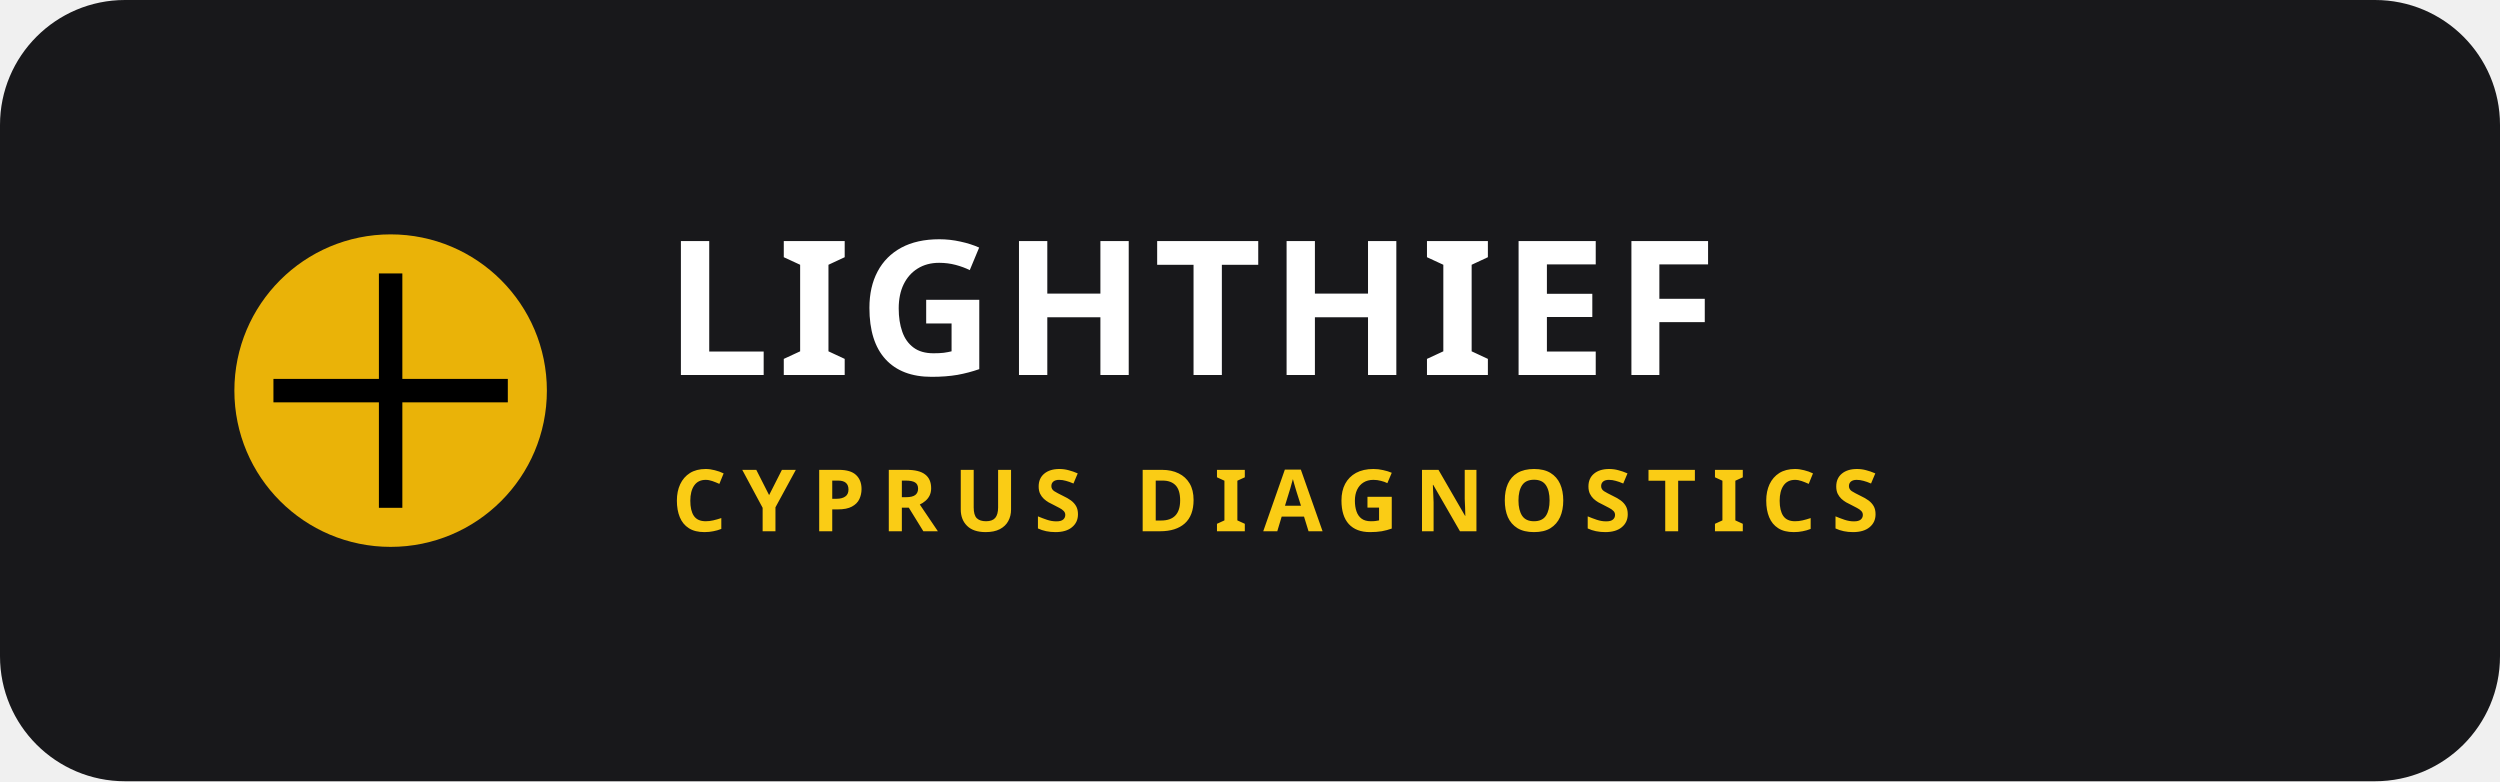
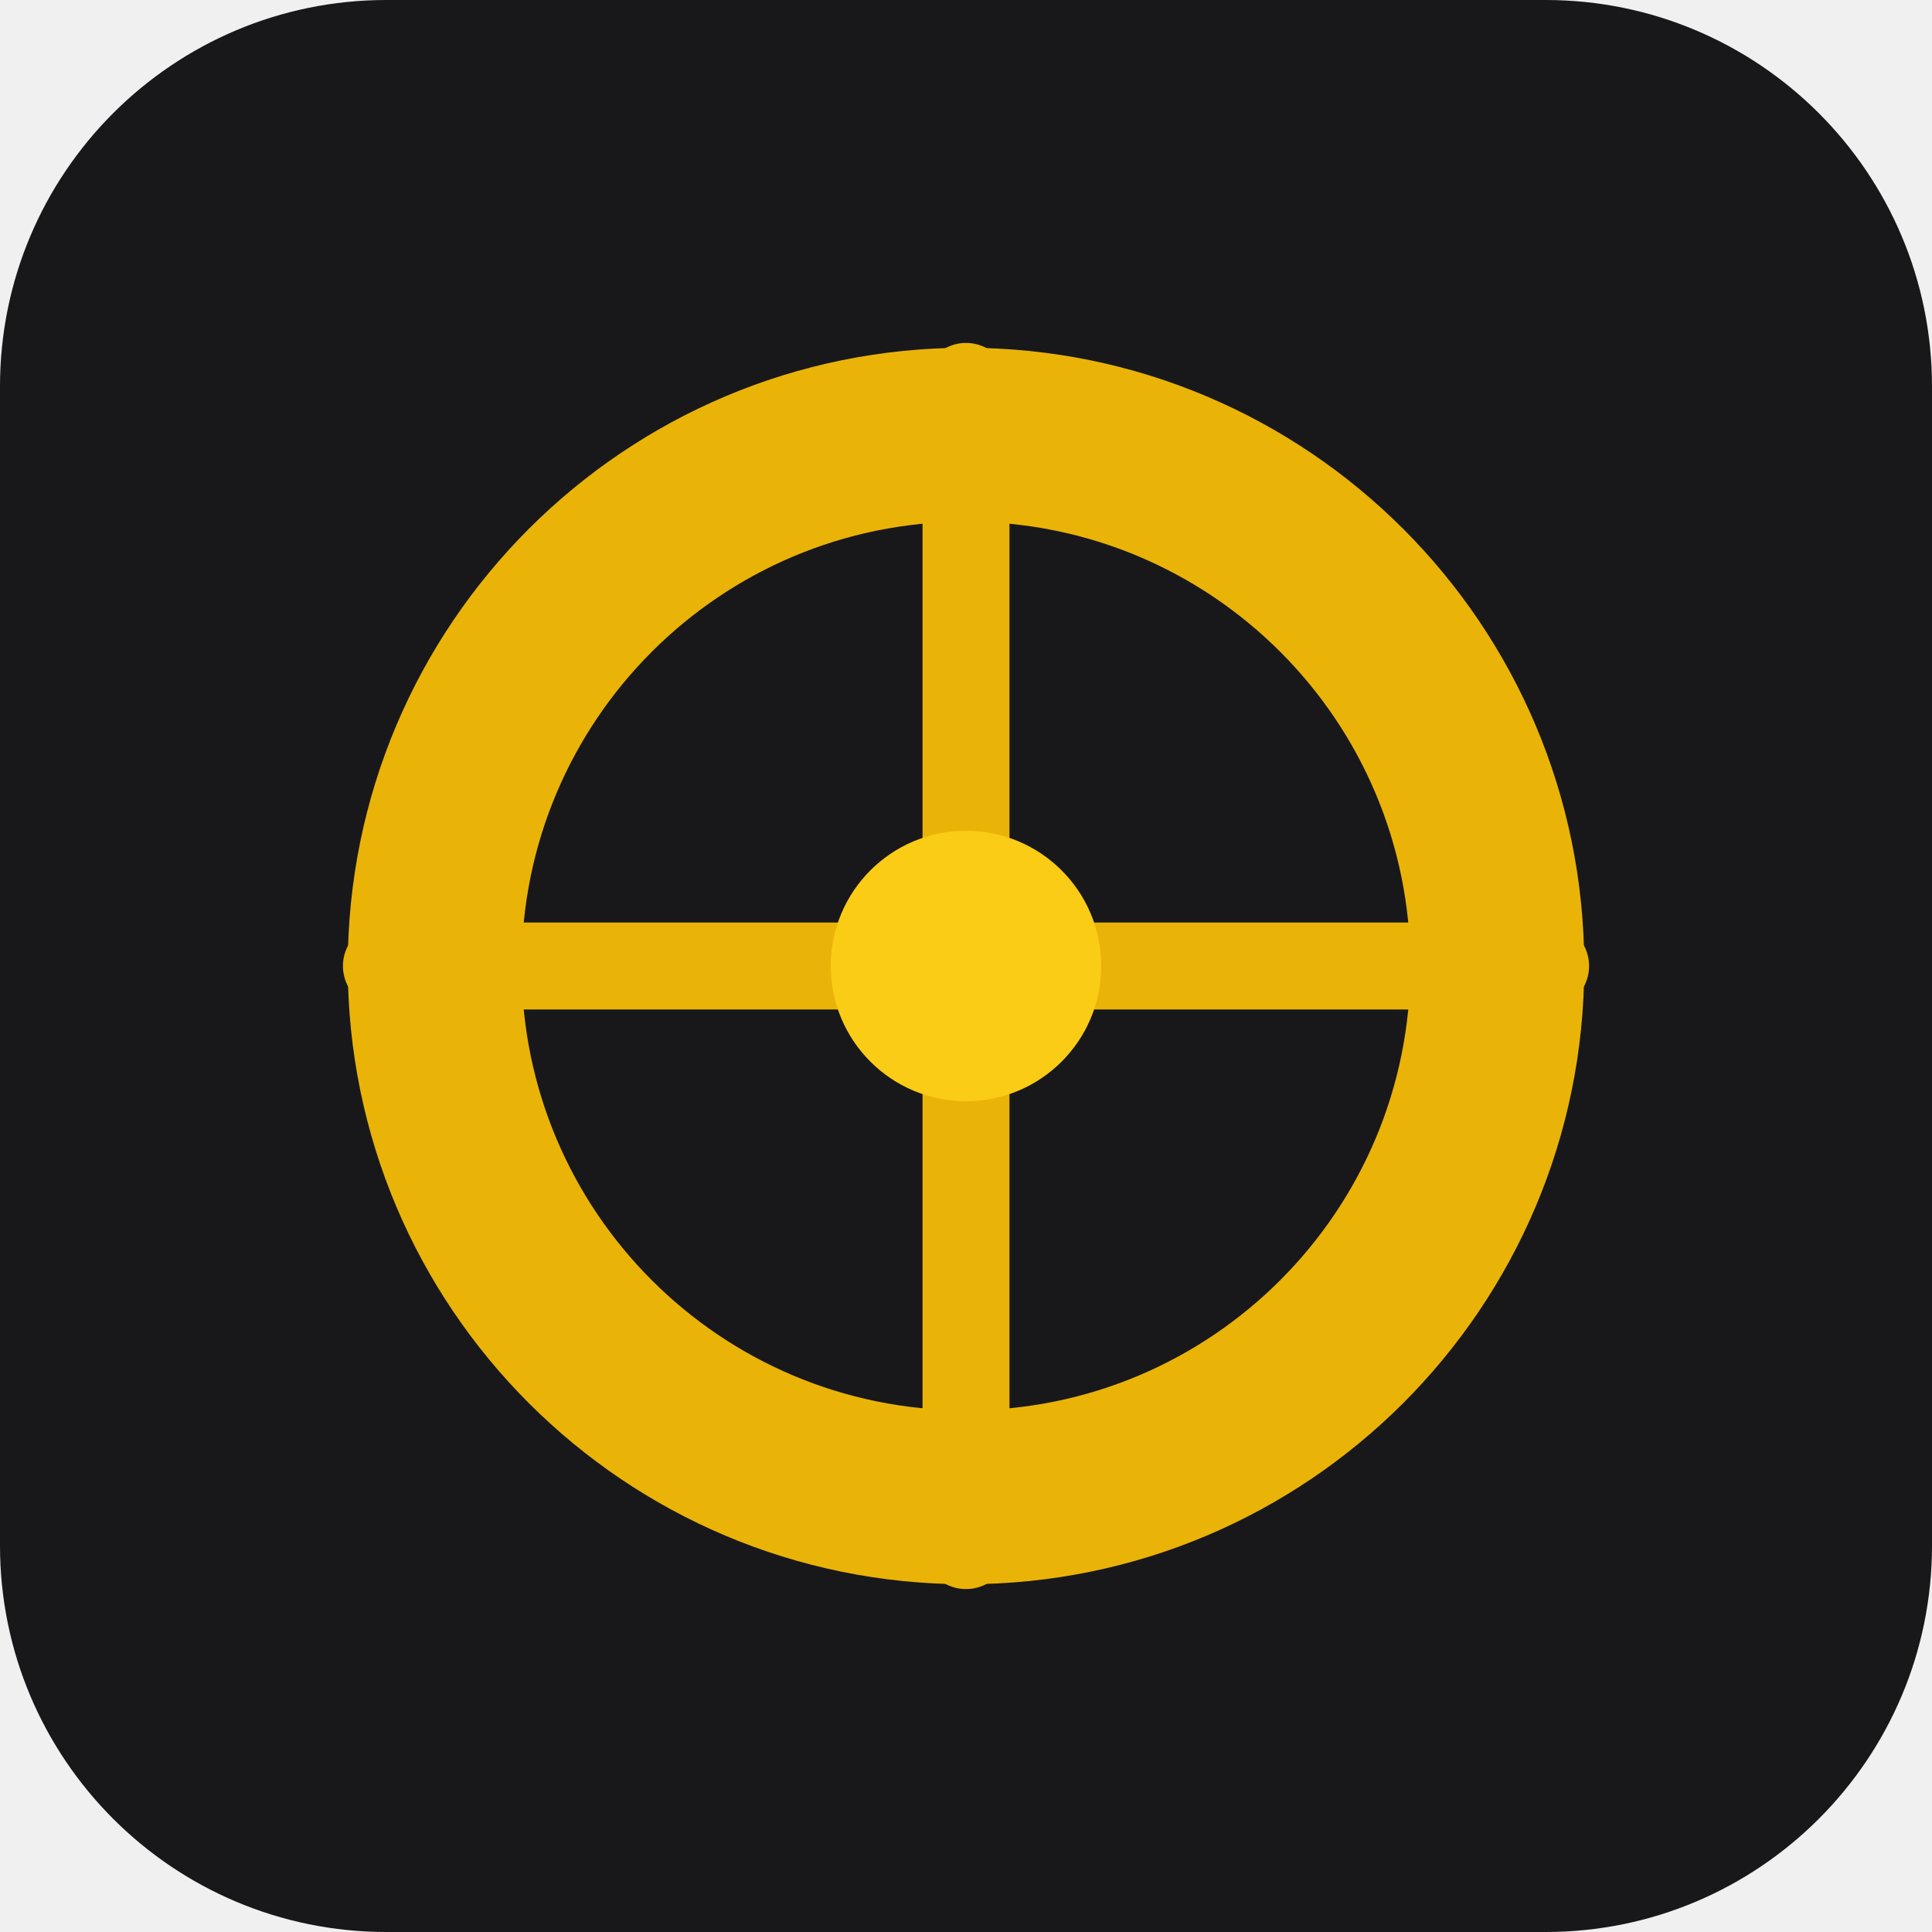
- <svg xmlns="http://www.w3.org/2000/svg" viewBox="0 0 320 100" width="100%" height="100%">
-   <rect width="320" height="100" rx="16" fill="#18181b" />
-   <circle cx="50" cy="50" r="20" fill="#eab308" />
-   <path d="M50 35 L50 65 M35 50 L65 50" stroke="#000000" stroke-width="3" />
-   <text x="85" y="48" font-family="system-ui, sans-serif" font-weight="800" font-size="24" fill="#ffffff" letter-spacing="1">LIGHTHIEF</text>
-   <text x="86" y="68" font-family="system-ui, sans-serif" font-weight="600" font-size="11" fill="#facc15" letter-spacing="2">CYPRUS DIAGNOSTICS</text>
+ <svg xmlns="http://www.w3.org/2000/svg" viewBox="0 0 100 100">
+   <rect width="100" height="100" rx="20" fill="#18181b" />
+   <circle cx="50" cy="50" r="32" fill="#eab308" />
+   <circle cx="50" cy="50" r="23" fill="#18181b" />
+   <path d="M50 20 L50 80 M20 50 L80 50" stroke="#eab308" stroke-width="4.5" stroke-linecap="round" />
+   <circle cx="50" cy="50" r="7" fill="#facc15" />
</svg>
